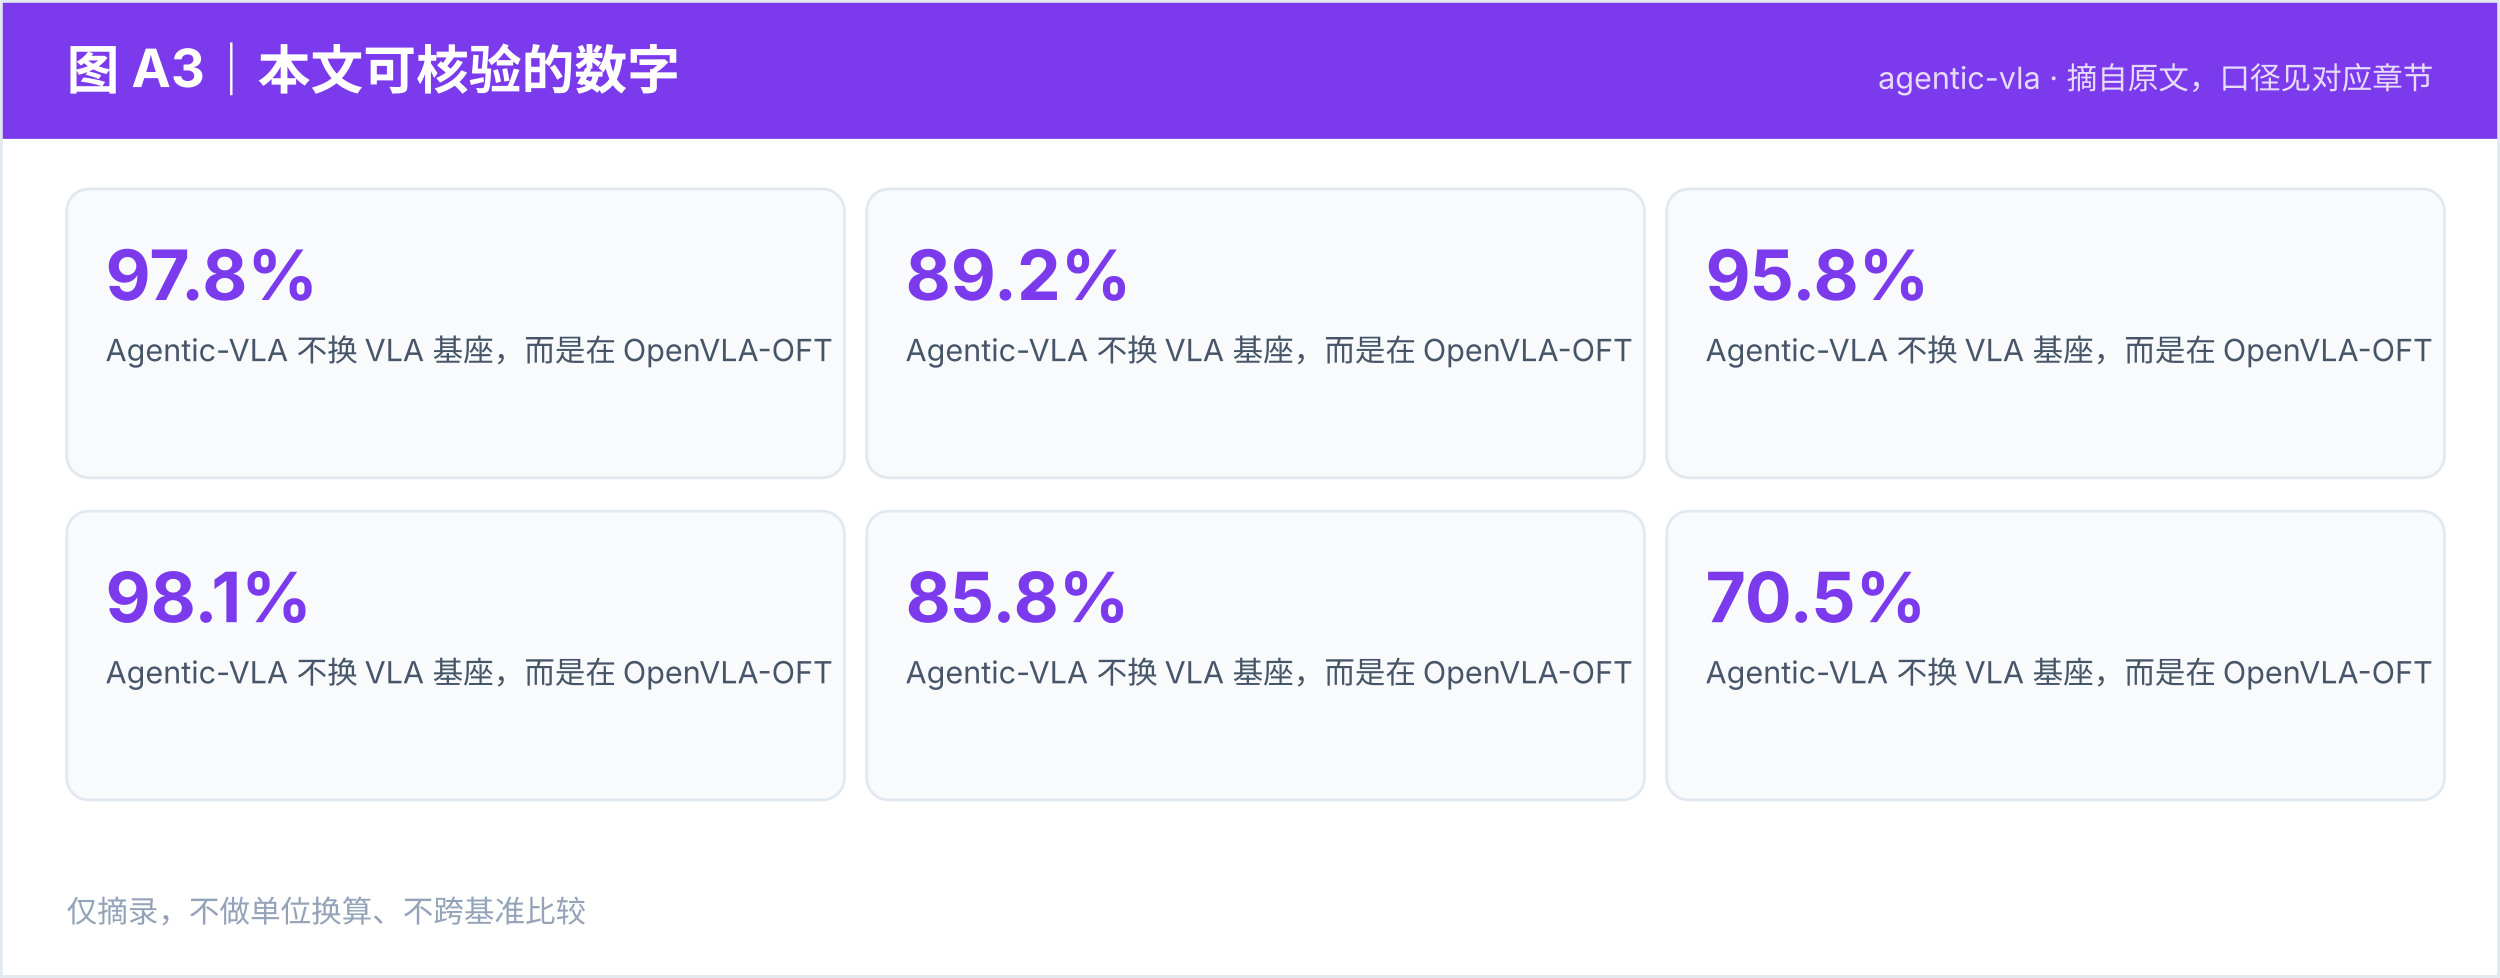
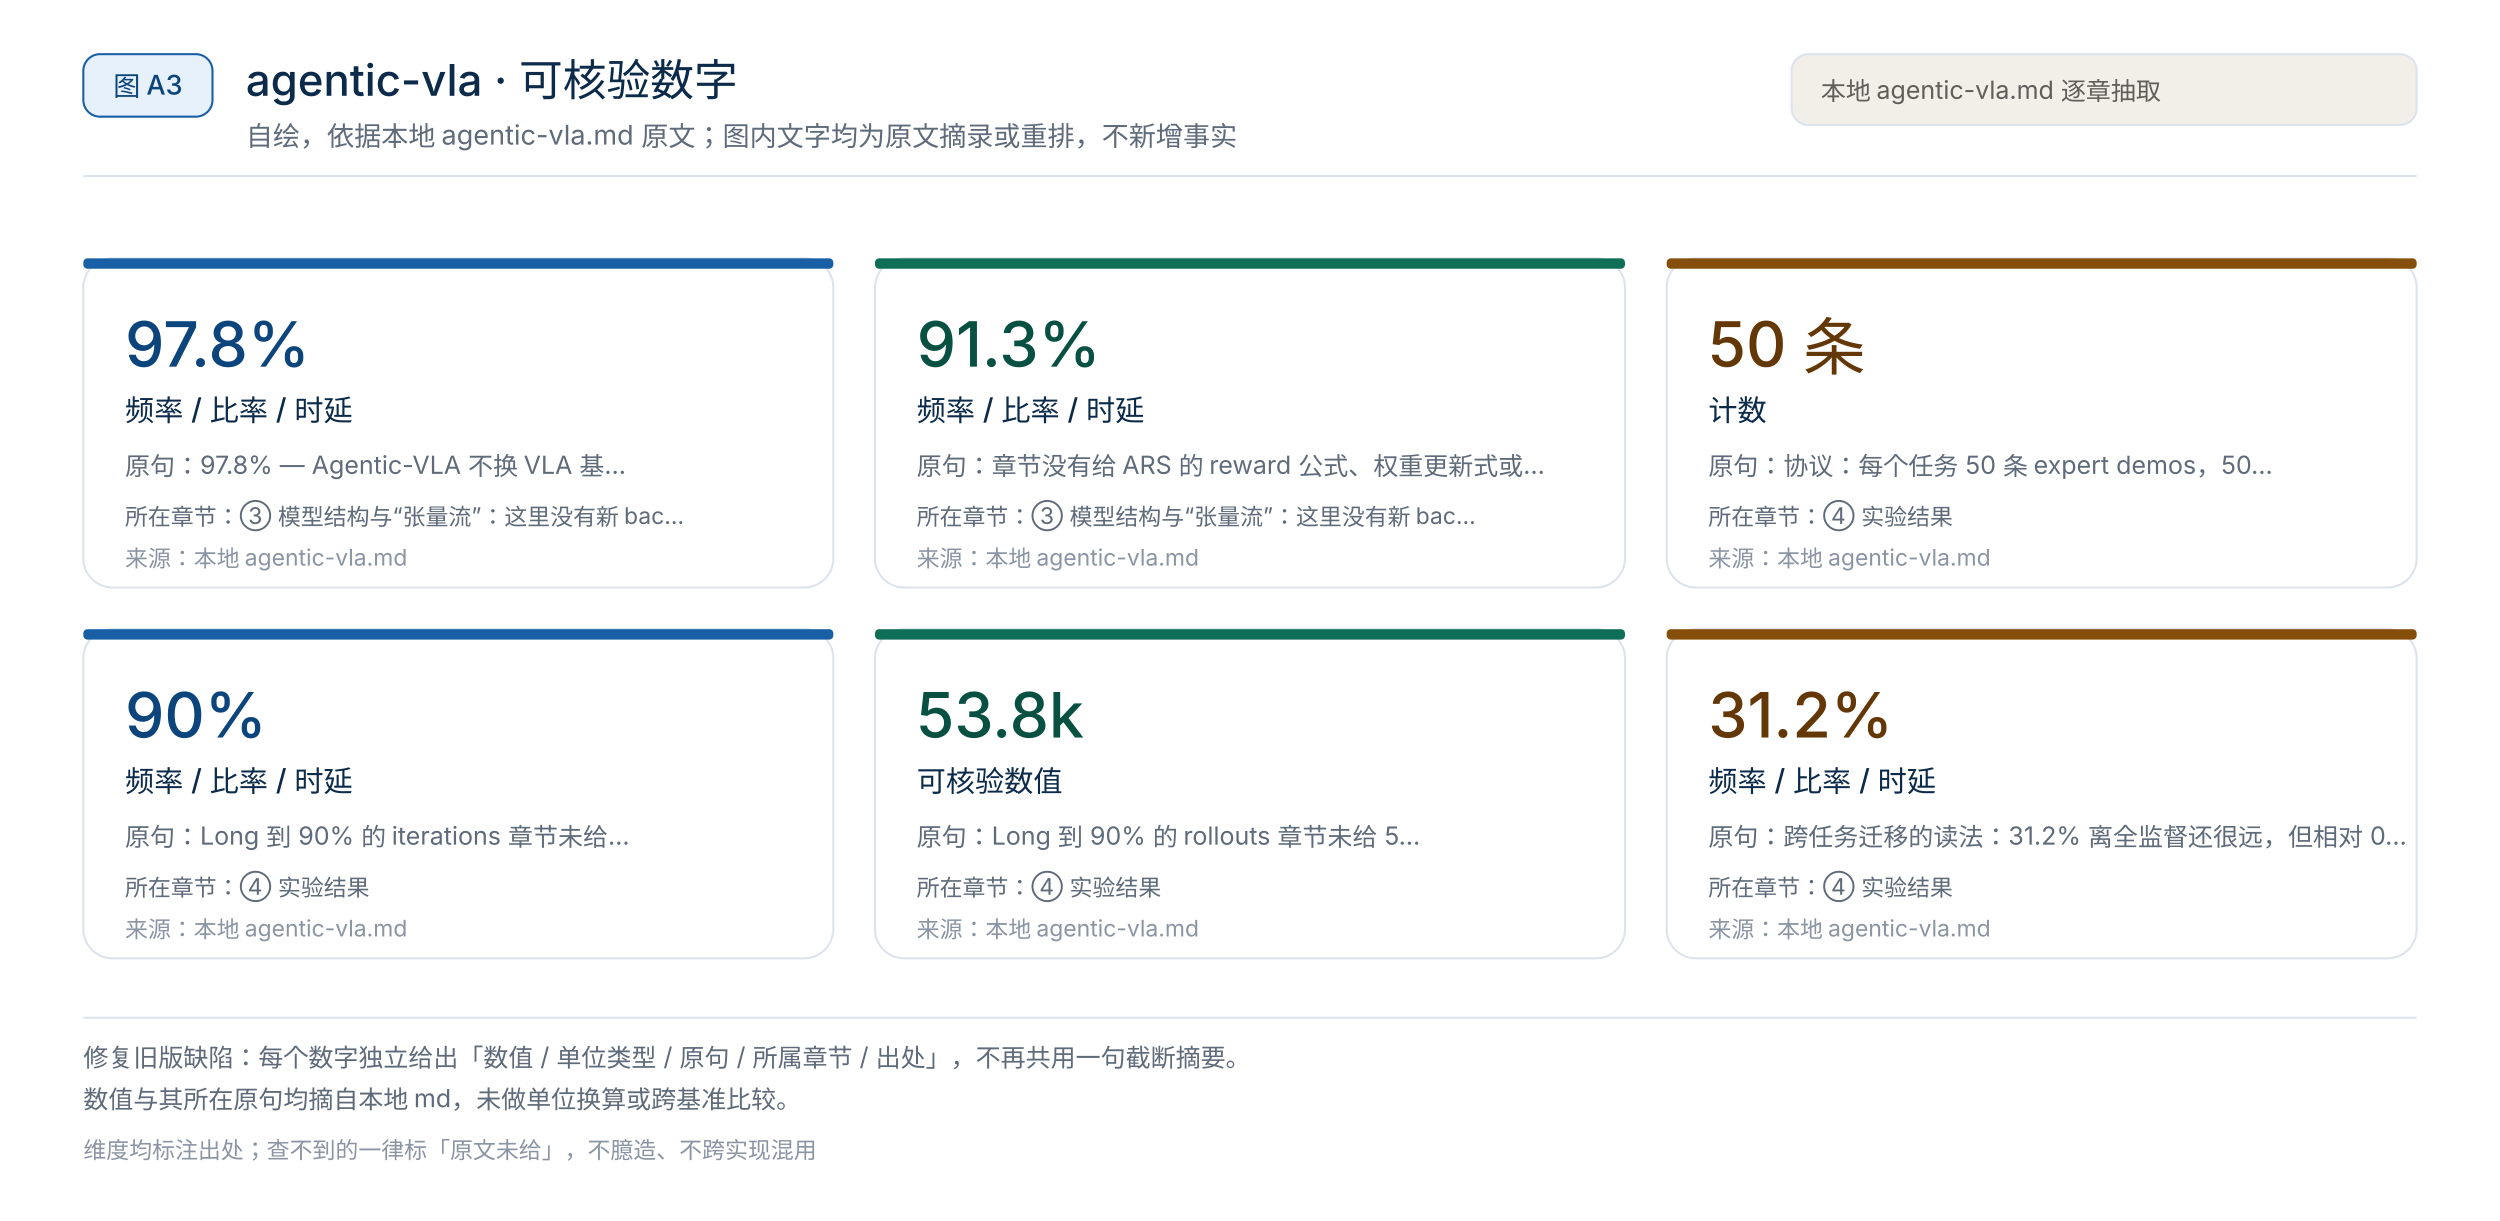
- <svg xmlns="http://www.w3.org/2000/svg" viewBox="0 0 900 352" width="900" height="352" font-family="PingFang SC, -apple-system, BlinkMacSystemFont, Microsoft YaHei, sans-serif">
-   <rect width="900" height="352" fill="#ffffff" />
-   <rect x="0" y="0" width="900" height="50" fill="#7c3aed" />
-   <text x="24" y="32" font-size="19" fill="#ffffff" font-weight="700" text-anchor="start">图 A3｜本文可核验的数字</text>
-   <text x="876" y="32" font-size="11" fill="#ffffff" font-weight="400" text-anchor="end" opacity="0.82">agentic-vla · 摘自原文，口径见对应章节</text>
-   <rect x="24" y="68" width="280" height="104" rx="8" fill="#f8fafc" stroke="#e2e8f0" />
-   <text x="38" y="108" font-size="25" fill="#7c3aed" font-weight="700" text-anchor="start">97.8%</text>
-   <text x="38" y="130" font-size="11" fill="#475569" font-weight="400" text-anchor="start">Agentic-VLA 不换 VLA 基座，而是在 OpenVLA-OFT</text>
-   <rect x="312" y="68" width="280" height="104" rx="8" fill="#f8fafc" stroke="#e2e8f0" />
-   <text x="326" y="108" font-size="25" fill="#7c3aed" font-weight="700" text-anchor="start">89.2%</text>
-   <text x="326" y="130" font-size="11" fill="#475569" font-weight="400" text-anchor="start">Agentic-VLA 不换 VLA 基座，而是在 OpenVLA-OFT</text>
-   <rect x="600" y="68" width="280" height="104" rx="8" fill="#f8fafc" stroke="#e2e8f0" />
-   <text x="614" y="108" font-size="25" fill="#7c3aed" font-weight="700" text-anchor="start">95.8%</text>
-   <text x="614" y="130" font-size="11" fill="#475569" font-weight="400" text-anchor="start">Agentic-VLA 不换 VLA 基座，而是在 OpenVLA-OFT</text>
-   <rect x="24" y="184" width="280" height="104" rx="8" fill="#f8fafc" stroke="#e2e8f0" />
-   <text x="38" y="224" font-size="25" fill="#7c3aed" font-weight="700" text-anchor="start">98.1%</text>
-   <text x="38" y="246" font-size="11" fill="#475569" font-weight="400" text-anchor="start">Agentic-VLA 不换 VLA 基座，而是在 OpenVLA-OFT</text>
-   <rect x="312" y="184" width="280" height="104" rx="8" fill="#f8fafc" stroke="#e2e8f0" />
-   <text x="326" y="224" font-size="25" fill="#7c3aed" font-weight="700" text-anchor="start">85.8%</text>
-   <text x="326" y="246" font-size="11" fill="#475569" font-weight="400" text-anchor="start">Agentic-VLA 不换 VLA 基座，而是在 OpenVLA-OFT</text>
-   <rect x="600" y="184" width="280" height="104" rx="8" fill="#f8fafc" stroke="#e2e8f0" />
-   <text x="614" y="224" font-size="25" fill="#7c3aed" font-weight="700" text-anchor="start">70.5%</text>
-   <text x="614" y="246" font-size="11" fill="#475569" font-weight="400" text-anchor="start">Agentic-VLA 不换 VLA 基座，而是在 OpenVLA-OFT</text>
-   <text x="24" y="332" font-size="11" fill="#94a3b8" font-weight="400" text-anchor="start">仅摘录，不做单位换算、不跨基准比较</text>
-   <rect x="0.5" y="0.5" width="899" height="351" fill="none" stroke="#e2e8f0" />
+ <svg xmlns="http://www.w3.org/2000/svg" width="1200" height="586" viewBox="0 0 1200 586" role="img">
+   <defs>
+     <marker id="arrow" viewBox="0 0 10 10" refX="8" refY="5" markerWidth="6" markerHeight="6" orient="auto-start-reverse">
+       <path d="M2 1L8 5L2 9" fill="none" stroke="#185FA5" stroke-width="1.6" stroke-linecap="round" stroke-linejoin="round" />
+     </marker>
+   </defs>
+   <rect x="0" y="0" width="1200" height="586" rx="0" fill="#FFFFFF" stroke="#FFFFFF" stroke-width="1" />
+   <text x="118" y="46" font-family="-apple-system,BlinkMacSystemFont,'PingFang SC','Microsoft YaHei',sans-serif" font-size="21" font-weight="500" fill="#0C2B4A" text-anchor="start">agentic-vla · 可核验数字</text>
+   <text x="118" y="70" font-family="-apple-system,BlinkMacSystemFont,'PingFang SC','Microsoft YaHei',sans-serif" font-size="13" font-weight="400" fill="#5F6B7A" text-anchor="start">自绘，依据本地 agentic-vla.md 原文；图内文字均为原文摘录或重排，不新增事实</text>
+   <rect x="40" y="84" width="1120" height="1" rx="0" fill="#DDE3EC" stroke="#DDE3EC" stroke-width="0" />
+   <rect x="860" y="26" width="300" height="34" rx="8" fill="#F1EFE8" stroke="#DDE3EC" stroke-width="1" />
+   <text x="874" y="48" font-family="-apple-system,BlinkMacSystemFont,'PingFang SC','Microsoft YaHei',sans-serif" font-size="12" font-weight="400" fill="#5F5E5A" text-anchor="start">本地 agentic-vla.md 逐章抽取</text>
+   <rect x="40" y="26" width="62" height="30" rx="8" fill="#E6F1FB" stroke="#185FA5" stroke-width="1" />
+   <text x="71" y="46" font-family="-apple-system,BlinkMacSystemFont,'PingFang SC','Microsoft YaHei',sans-serif" font-size="13" font-weight="500" fill="#0C447C" text-anchor="middle">图 A3</text>
+   <rect x="40" y="124" width="360" height="158" rx="14" fill="#FFFFFF" stroke="#DDE3EC" stroke-width="1" />
+   <rect x="40" y="124" width="360" height="5" rx="2" fill="#185FA5" stroke="#185FA5" stroke-width="0" />
+   <text x="60" y="176" font-family="-apple-system,BlinkMacSystemFont,'PingFang SC','Microsoft YaHei',sans-serif" font-size="30" font-weight="500" fill="#0C447C" text-anchor="start">97.8%</text>
+   <text x="60" y="202" font-family="-apple-system,BlinkMacSystemFont,'PingFang SC','Microsoft YaHei',sans-serif" font-size="14" font-weight="500" fill="#0C2B4A" text-anchor="start">频率 / 比率 / 时延</text>
+   <text x="60" y="228" font-family="-apple-system,BlinkMacSystemFont,'PingFang SC','Microsoft YaHei',sans-serif" font-size="12" font-weight="400" fill="#5F6B7A" text-anchor="start">原句：97.8% — Agentic-VLA 不换 VLA 基…</text>
+   <text x="60" y="252" font-family="-apple-system,BlinkMacSystemFont,'PingFang SC','Microsoft YaHei',sans-serif" font-size="11" font-weight="400" fill="#5F6B7A" text-anchor="start">所在章节：③ 模型结构与“张量流”：这里没有新 bac…</text>
+   <text x="60" y="272" font-family="-apple-system,BlinkMacSystemFont,'PingFang SC','Microsoft YaHei',sans-serif" font-size="11" font-weight="400" fill="#8A94A3" text-anchor="start">来源：本地 agentic-vla.md</text>
+   <rect x="420" y="124" width="360" height="158" rx="14" fill="#FFFFFF" stroke="#DDE3EC" stroke-width="1" />
+   <rect x="420" y="124" width="360" height="5" rx="2" fill="#0F6E56" stroke="#0F6E56" stroke-width="0" />
+   <text x="440" y="176" font-family="-apple-system,BlinkMacSystemFont,'PingFang SC','Microsoft YaHei',sans-serif" font-size="30" font-weight="500" fill="#085041" text-anchor="start">91.3%</text>
+   <text x="440" y="202" font-family="-apple-system,BlinkMacSystemFont,'PingFang SC','Microsoft YaHei',sans-serif" font-size="14" font-weight="500" fill="#0C2B4A" text-anchor="start">频率 / 比率 / 时延</text>
+   <text x="440" y="228" font-family="-apple-system,BlinkMacSystemFont,'PingFang SC','Microsoft YaHei',sans-serif" font-size="12" font-weight="400" fill="#5F6B7A" text-anchor="start">原句：章节没有给 ARS 的 reward 公式、权重更新式或…</text>
+   <text x="440" y="252" font-family="-apple-system,BlinkMacSystemFont,'PingFang SC','Microsoft YaHei',sans-serif" font-size="11" font-weight="400" fill="#5F6B7A" text-anchor="start">所在章节：③ 模型结构与“张量流”：这里没有新 bac…</text>
+   <text x="440" y="272" font-family="-apple-system,BlinkMacSystemFont,'PingFang SC','Microsoft YaHei',sans-serif" font-size="11" font-weight="400" fill="#8A94A3" text-anchor="start">来源：本地 agentic-vla.md</text>
+   <rect x="800" y="124" width="360" height="158" rx="14" fill="#FFFFFF" stroke="#DDE3EC" stroke-width="1" />
+   <rect x="800" y="124" width="360" height="5" rx="2" fill="#854F0B" stroke="#854F0B" stroke-width="0" />
+   <text x="820" y="176" font-family="-apple-system,BlinkMacSystemFont,'PingFang SC','Microsoft YaHei',sans-serif" font-size="30" font-weight="500" fill="#633806" text-anchor="start">50 条</text>
+   <text x="820" y="202" font-family="-apple-system,BlinkMacSystemFont,'PingFang SC','Microsoft YaHei',sans-serif" font-size="14" font-weight="500" fill="#0C2B4A" text-anchor="start">计数</text>
+   <text x="820" y="228" font-family="-apple-system,BlinkMacSystemFont,'PingFang SC','Microsoft YaHei',sans-serif" font-size="12" font-weight="400" fill="#5F6B7A" text-anchor="start">原句：协议：每个任务 50 条 expert demos，50…</text>
+   <text x="820" y="252" font-family="-apple-system,BlinkMacSystemFont,'PingFang SC','Microsoft YaHei',sans-serif" font-size="11" font-weight="400" fill="#5F6B7A" text-anchor="start">所在章节：④ 实验结果</text>
+   <text x="820" y="272" font-family="-apple-system,BlinkMacSystemFont,'PingFang SC','Microsoft YaHei',sans-serif" font-size="11" font-weight="400" fill="#8A94A3" text-anchor="start">来源：本地 agentic-vla.md</text>
+   <rect x="40" y="302" width="360" height="158" rx="14" fill="#FFFFFF" stroke="#DDE3EC" stroke-width="1" />
+   <rect x="40" y="302" width="360" height="5" rx="2" fill="#185FA5" stroke="#185FA5" stroke-width="0" />
+   <text x="60" y="354" font-family="-apple-system,BlinkMacSystemFont,'PingFang SC','Microsoft YaHei',sans-serif" font-size="30" font-weight="500" fill="#0C447C" text-anchor="start">90%</text>
+   <text x="60" y="380" font-family="-apple-system,BlinkMacSystemFont,'PingFang SC','Microsoft YaHei',sans-serif" font-size="14" font-weight="500" fill="#0C2B4A" text-anchor="start">频率 / 比率 / 时延</text>
+   <text x="60" y="406" font-family="-apple-system,BlinkMacSystemFont,'PingFang SC','Microsoft YaHei',sans-serif" font-size="12" font-weight="400" fill="#5F6B7A" text-anchor="start">原句：Long 到 90% 的 iterations 章节未给…</text>
+   <text x="60" y="430" font-family="-apple-system,BlinkMacSystemFont,'PingFang SC','Microsoft YaHei',sans-serif" font-size="11" font-weight="400" fill="#5F6B7A" text-anchor="start">所在章节：④ 实验结果</text>
+   <text x="60" y="450" font-family="-apple-system,BlinkMacSystemFont,'PingFang SC','Microsoft YaHei',sans-serif" font-size="11" font-weight="400" fill="#8A94A3" text-anchor="start">来源：本地 agentic-vla.md</text>
+   <rect x="420" y="302" width="360" height="158" rx="14" fill="#FFFFFF" stroke="#DDE3EC" stroke-width="1" />
+   <rect x="420" y="302" width="360" height="5" rx="2" fill="#0F6E56" stroke="#0F6E56" stroke-width="0" />
+   <text x="440" y="354" font-family="-apple-system,BlinkMacSystemFont,'PingFang SC','Microsoft YaHei',sans-serif" font-size="30" font-weight="500" fill="#085041" text-anchor="start">53.8k</text>
+   <text x="440" y="380" font-family="-apple-system,BlinkMacSystemFont,'PingFang SC','Microsoft YaHei',sans-serif" font-size="14" font-weight="500" fill="#0C2B4A" text-anchor="start">可核验数值</text>
+   <text x="440" y="406" font-family="-apple-system,BlinkMacSystemFont,'PingFang SC','Microsoft YaHei',sans-serif" font-size="12" font-weight="400" fill="#5F6B7A" text-anchor="start">原句：Long 到 90% 的 rollouts 章节未给 5…</text>
+   <text x="440" y="430" font-family="-apple-system,BlinkMacSystemFont,'PingFang SC','Microsoft YaHei',sans-serif" font-size="11" font-weight="400" fill="#5F6B7A" text-anchor="start">所在章节：④ 实验结果</text>
+   <text x="440" y="450" font-family="-apple-system,BlinkMacSystemFont,'PingFang SC','Microsoft YaHei',sans-serif" font-size="11" font-weight="400" fill="#8A94A3" text-anchor="start">来源：本地 agentic-vla.md</text>
+   <rect x="800" y="302" width="360" height="158" rx="14" fill="#FFFFFF" stroke="#DDE3EC" stroke-width="1" />
+   <rect x="800" y="302" width="360" height="5" rx="2" fill="#854F0B" stroke="#854F0B" stroke-width="0" />
+   <text x="820" y="354" font-family="-apple-system,BlinkMacSystemFont,'PingFang SC','Microsoft YaHei',sans-serif" font-size="30" font-weight="500" fill="#633806" text-anchor="start">31.2%</text>
+   <text x="820" y="380" font-family="-apple-system,BlinkMacSystemFont,'PingFang SC','Microsoft YaHei',sans-serif" font-size="14" font-weight="500" fill="#0C2B4A" text-anchor="start">频率 / 比率 / 时延</text>
+   <text x="820" y="406" font-family="-apple-system,BlinkMacSystemFont,'PingFang SC','Microsoft YaHei',sans-serif" font-size="12" font-weight="400" fill="#5F6B7A" text-anchor="start">原句：跨任务迁移的读法：31.2% 离全监督还很远，但相对 0…</text>
+   <text x="820" y="430" font-family="-apple-system,BlinkMacSystemFont,'PingFang SC','Microsoft YaHei',sans-serif" font-size="11" font-weight="400" fill="#5F6B7A" text-anchor="start">所在章节：④ 实验结果</text>
+   <text x="820" y="450" font-family="-apple-system,BlinkMacSystemFont,'PingFang SC','Microsoft YaHei',sans-serif" font-size="11" font-weight="400" fill="#8A94A3" text-anchor="start">来源：本地 agentic-vla.md</text>
+   <rect x="40" y="488" width="1120" height="1" rx="0" fill="#DDE3EC" stroke="#DDE3EC" stroke-width="0" />
+   <text x="40" y="512" font-family="-apple-system,BlinkMacSystemFont,'PingFang SC','Microsoft YaHei',sans-serif" font-size="12" font-weight="400" fill="#5F6B7A" text-anchor="start">修复旧版缺陷：每个数字独立给出「数值 / 单位类型 / 原句 / 所属章节 / 出处」，不再共用一句截断摘要。</text>
+   <text x="40" y="532" font-family="-apple-system,BlinkMacSystemFont,'PingFang SC','Microsoft YaHei',sans-serif" font-size="12" font-weight="400" fill="#5F6B7A" text-anchor="start">数值与其所在原句均摘自本地 md，未做单位换算或跨基准比较。</text>
+   <text x="40" y="556" font-family="-apple-system,BlinkMacSystemFont,'PingFang SC','Microsoft YaHei',sans-serif" font-size="11" font-weight="400" fill="#8A94A3" text-anchor="start">维度均标注出处；查不到的一律标「原文未给」，不臆造、不跨实现混用</text>
</svg>
